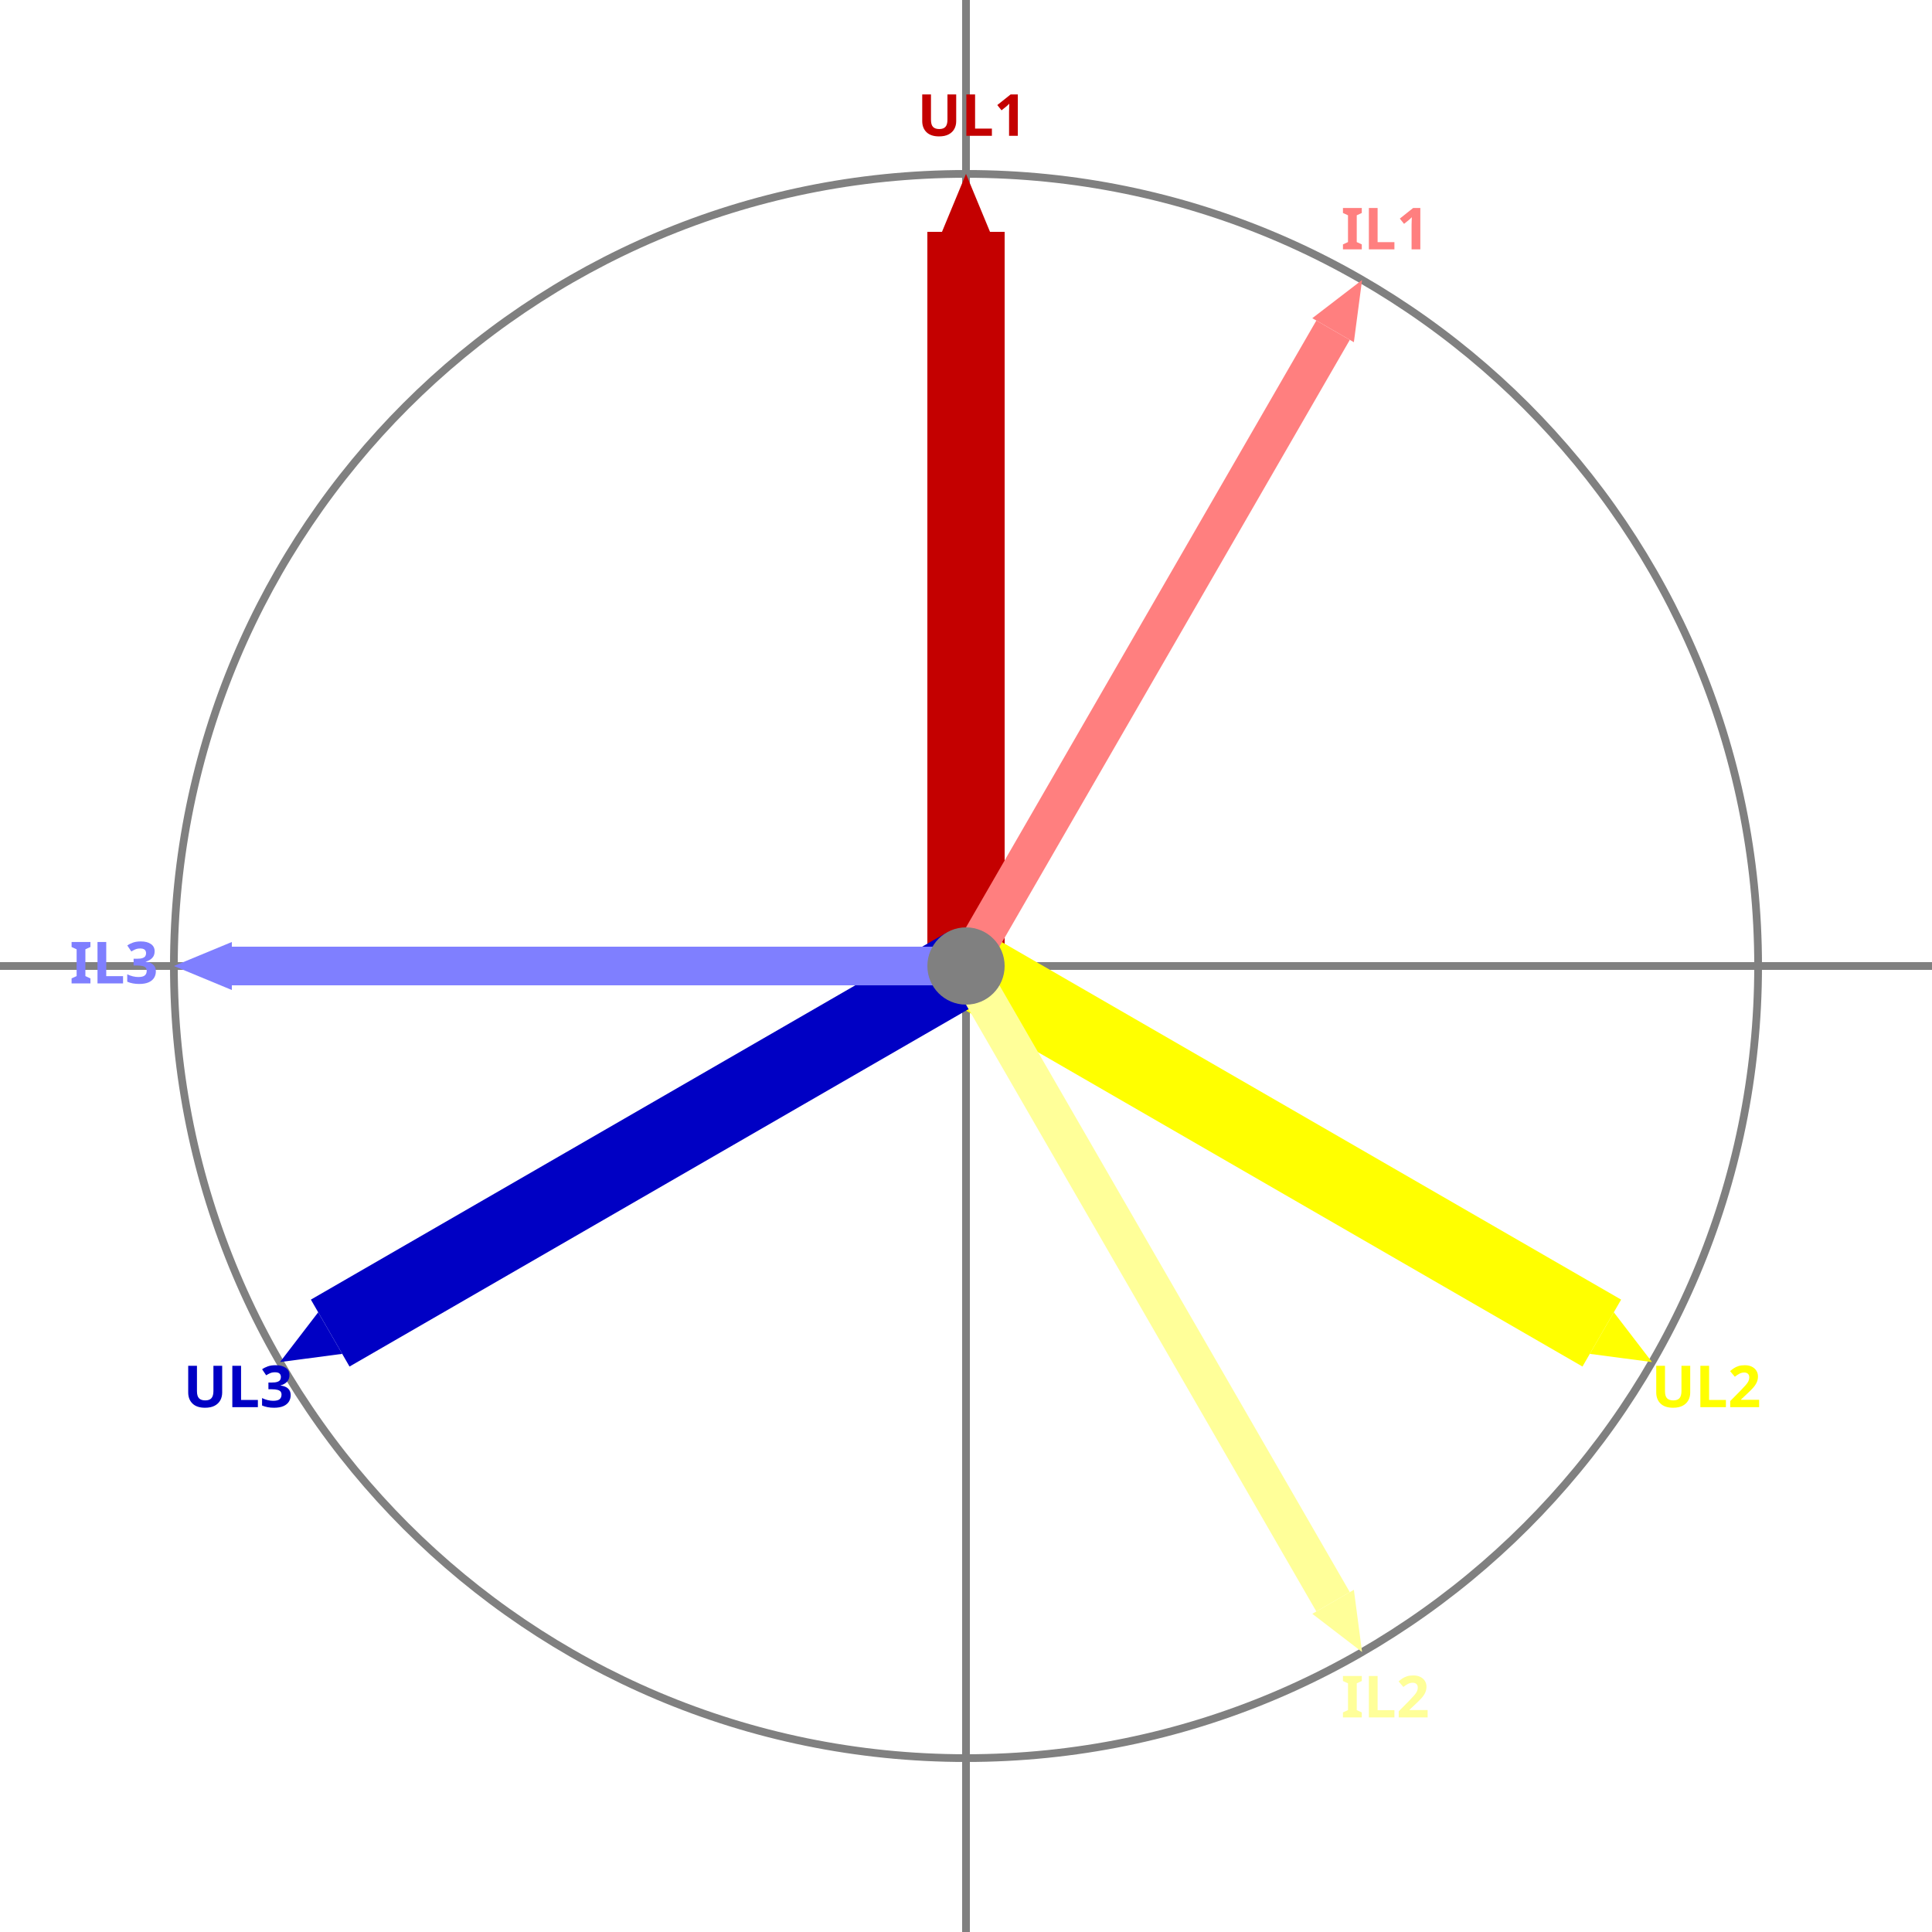
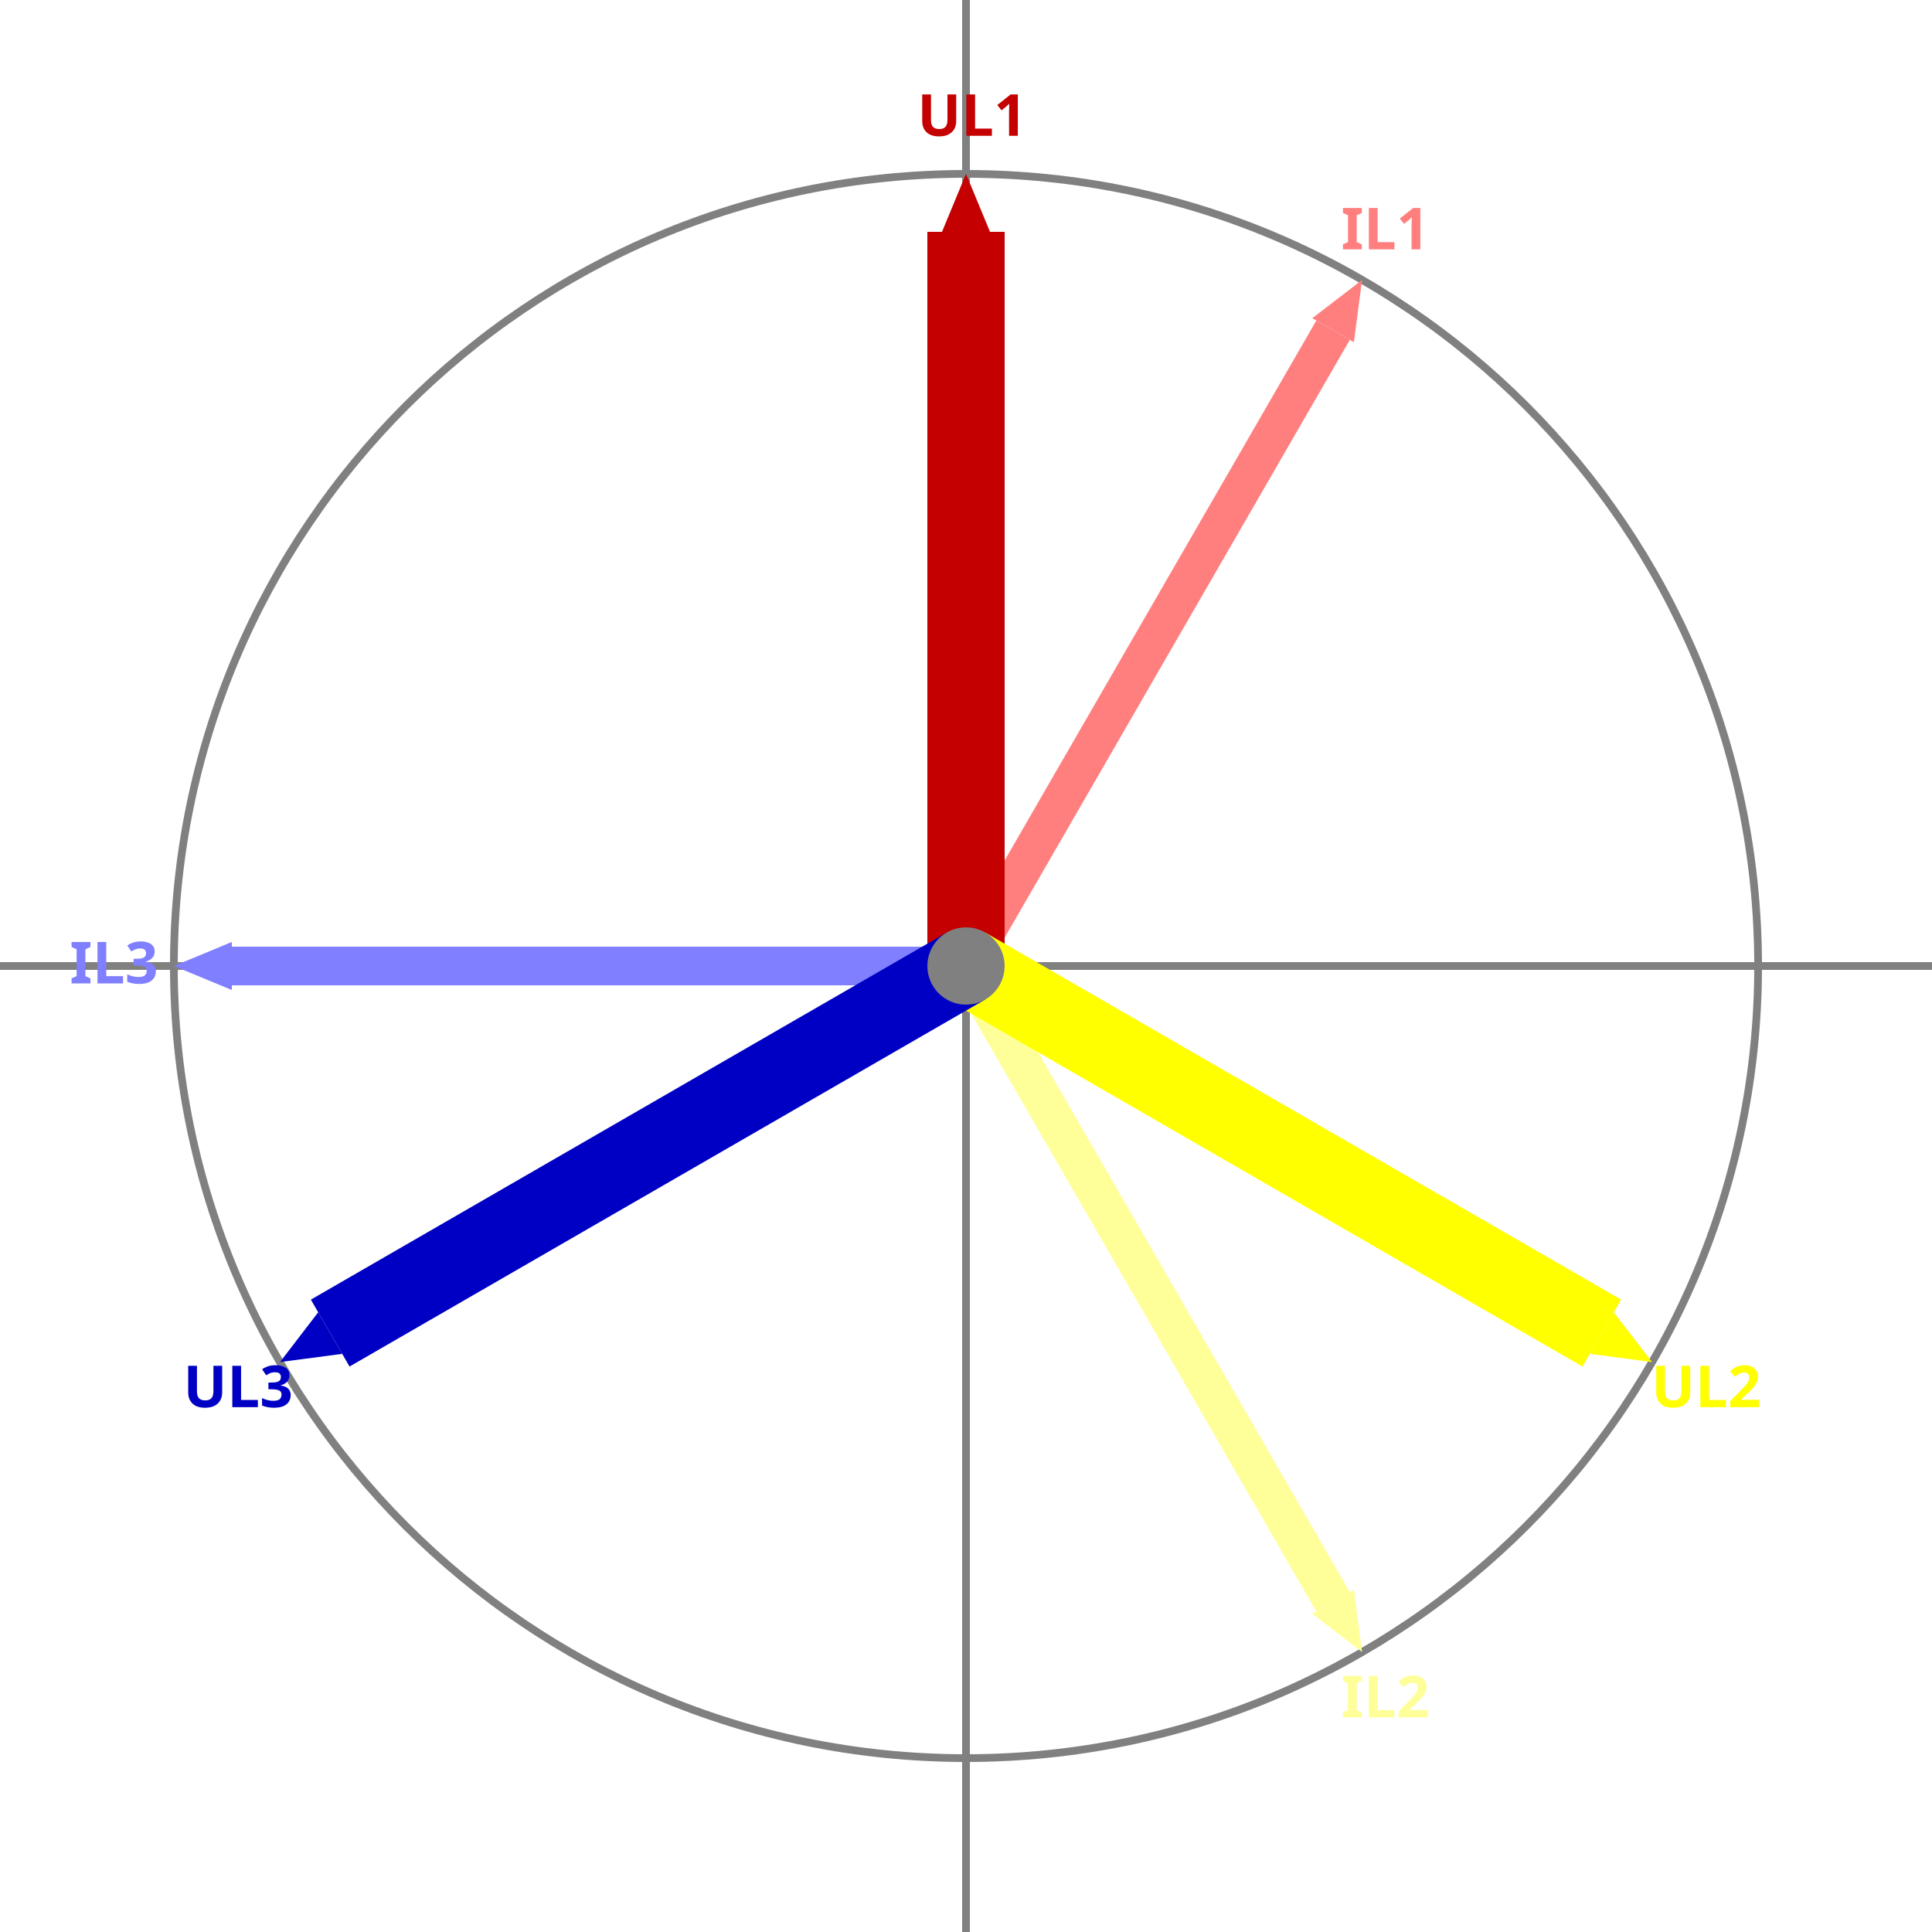
<svg xmlns="http://www.w3.org/2000/svg" width="705.556mm" height="705.556mm" viewBox="0 0 2000 2000" version="1.2" baseProfile="tiny">
  <defs>
</defs>
  <g fill="none" stroke="black" stroke-width="1" fill-rule="evenodd" stroke-linecap="square" stroke-linejoin="bevel">
    <g fill="none" stroke="#808080" stroke-opacity="1" stroke-width="8" stroke-linecap="square" stroke-linejoin="bevel" transform="matrix(1,0,0,1,0,0)" font-family="Sans" font-size="60" font-weight="570" font-style="normal">
      <polyline fill="none" vector-effect="none" points="0,1000 2000,1000 " />
      <polyline fill="none" vector-effect="none" points="1000,0 1000,2000 " />
      <path vector-effect="none" fill-rule="evenodd" d="M1820,1000 C1820,547.127 1452.87,180 1000,180 C547.127,180 180,547.127 180,1000 C180,1452.87 547.127,1820 1000,1820 C1452.87,1820 1820,1452.87 1820,1000 " />
+     </g>
+     <g fill="none" stroke="#ff7f7f" stroke-opacity="1" stroke-width="40" stroke-linecap="square" stroke-linejoin="bevel" transform="matrix(1,0,0,1,0,0)" font-family="Sans" font-size="60" font-weight="570" font-style="normal">
+       <polyline fill="none" vector-effect="none" points="1010,982.68 1370,359.141 " />
+     </g>
+     <g fill="none" stroke="none" transform="matrix(1,0,0,1,0,0)" font-family="Sans" font-size="60" font-weight="570" font-style="normal">
+       <path vector-effect="none" fill-rule="evenodd" d="M1410,289.859 L1401.52,354.247 L1358.48,329.394 L1410,289.859" />
+     </g>
+     <g fill="#ff7f7f" fill-opacity="1" stroke="none" transform="matrix(1,0,0,1,0,0)" font-family="Sans" font-size="60" font-weight="570" font-style="normal">
+       <path vector-effect="none" fill-rule="evenodd" d="M1410,289.859 L1401.52,354.247 L1358.48,329.394" />
+     </g>
+     <g fill="none" stroke="#ffff99" stroke-opacity="1" stroke-width="40" stroke-linecap="square" stroke-linejoin="bevel" transform="matrix(1,0,0,1,0,0)" font-family="Sans" font-size="60" font-weight="570" font-style="normal">
+       <polyline fill="none" vector-effect="none" points="1010,1017.32 1370,1640.86 " />
+     </g>
+     <g fill="none" stroke="none" transform="matrix(1,0,0,1,0,0)" font-family="Sans" font-size="60" font-weight="570" font-style="normal">
+       <path vector-effect="none" fill-rule="evenodd" d="M1410,1710.14 L1358.48,1670.61 L1401.52,1645.75 L1410,1710.14" />
+     </g>
+     <g fill="#ffff99" fill-opacity="1" stroke="none" transform="matrix(1,0,0,1,0,0)" font-family="Sans" font-size="60" font-weight="570" font-style="normal">
+       <path vector-effect="none" fill-rule="evenodd" d="M1410,1710.14 L1358.48,1670.61 L1401.52,1645.75" />
+     </g>
+     <g fill="none" stroke="#7f7fff" stroke-opacity="1" stroke-width="40" stroke-linecap="square" stroke-linejoin="bevel" transform="matrix(1,0,0,1,0,0)" font-family="Sans" font-size="60" font-weight="570" font-style="normal">
+       <polyline fill="none" vector-effect="none" points="980,1000 260,1000 " />
+     </g>
+     <g fill="none" stroke="none" transform="matrix(1,0,0,1,0,0)" font-family="Sans" font-size="60" font-weight="570" font-style="normal">
+       <path vector-effect="none" fill-rule="evenodd" d="M180,1000 L240,975.147 L240,1024.85 L180,1000" />
+     </g>
+     <g fill="#7f7fff" fill-opacity="1" stroke="none" transform="matrix(1,0,0,1,0,0)" font-family="Sans" font-size="60" font-weight="570" font-style="normal">
+       <path vector-effect="none" fill-rule="evenodd" d="M180,1000 L240,975.147 L240,1024.85" />
    </g>
    <g fill="none" stroke="#c40000" stroke-opacity="1" stroke-width="80" stroke-linecap="square" stroke-linejoin="bevel" transform="matrix(1,0,0,1,0,0)" font-family="Sans" font-size="60" font-weight="570" font-style="normal">
      <polyline fill="none" vector-effect="none" points="1000,960 1000,280 " />
    </g>
    <g fill="none" stroke="none" transform="matrix(1,0,0,1,0,0)" font-family="Sans" font-size="60" font-weight="570" font-style="normal">
      <path vector-effect="none" fill-rule="evenodd" d="M1000,180 L1024.85,240 L975.147,240 L1000,180" />
    </g>
    <g fill="#c40000" fill-opacity="1" stroke="none" transform="matrix(1,0,0,1,0,0)" font-family="Sans" font-size="60" font-weight="570" font-style="normal">
      <path vector-effect="none" fill-rule="evenodd" d="M1000,180 L1024.85,240 L975.147,240" />
    </g>
    <g fill="none" stroke="#ffff00" stroke-opacity="1" stroke-width="80" stroke-linecap="square" stroke-linejoin="bevel" transform="matrix(1,0,0,1,0,0)" font-family="Sans" font-size="60" font-weight="570" font-style="normal">
      <polyline fill="none" vector-effect="none" points="1034.64,1020 1623.54,1360 " />
    </g>
    <g fill="none" stroke="none" transform="matrix(1,0,0,1,0,0)" font-family="Sans" font-size="60" font-weight="570" font-style="normal">
      <path vector-effect="none" fill-rule="evenodd" d="M1710.14,1410 L1645.75,1401.52 L1670.61,1358.48 L1710.14,1410" />
    </g>
    <g fill="#ffff00" fill-opacity="1" stroke="none" transform="matrix(1,0,0,1,0,0)" font-family="Sans" font-size="60" font-weight="570" font-style="normal">
      <path vector-effect="none" fill-rule="evenodd" d="M1710.14,1410 L1645.75,1401.52 L1670.61,1358.48" />
    </g>
    <g fill="none" stroke="#0000c4" stroke-opacity="1" stroke-width="80" stroke-linecap="square" stroke-linejoin="bevel" transform="matrix(1,0,0,1,0,0)" font-family="Sans" font-size="60" font-weight="570" font-style="normal">
      <polyline fill="none" vector-effect="none" points="965.359,1020 376.462,1360 " />
    </g>
    <g fill="none" stroke="none" transform="matrix(1,0,0,1,0,0)" font-family="Sans" font-size="60" font-weight="570" font-style="normal">
      <path vector-effect="none" fill-rule="evenodd" d="M289.859,1410 L329.394,1358.48 L354.247,1401.52 L289.859,1410" />
    </g>
    <g fill="#0000c4" fill-opacity="1" stroke="none" transform="matrix(1,0,0,1,0,0)" font-family="Sans" font-size="60" font-weight="570" font-style="normal">
      <path vector-effect="none" fill-rule="evenodd" d="M289.859,1410 L329.394,1358.48 L354.247,1401.52" />
    </g>
-     <g fill="none" stroke="#ff7f7f" stroke-opacity="1" stroke-width="40" stroke-linecap="square" stroke-linejoin="bevel" transform="matrix(1,0,0,1,0,0)" font-family="Sans" font-size="60" font-weight="570" font-style="normal">
-       <polyline fill="none" vector-effect="none" points="1010,982.68 1370,359.141 " />
-     </g>
-     <g fill="none" stroke="none" transform="matrix(1,0,0,1,0,0)" font-family="Sans" font-size="60" font-weight="570" font-style="normal">
-       <path vector-effect="none" fill-rule="evenodd" d="M1410,289.859 L1401.52,354.247 L1358.48,329.394 L1410,289.859" />
-     </g>
-     <g fill="#ff7f7f" fill-opacity="1" stroke="none" transform="matrix(1,0,0,1,0,0)" font-family="Sans" font-size="60" font-weight="570" font-style="normal">
-       <path vector-effect="none" fill-rule="evenodd" d="M1410,289.859 L1401.52,354.247 L1358.48,329.394" />
-     </g>
-     <g fill="none" stroke="#ffff99" stroke-opacity="1" stroke-width="40" stroke-linecap="square" stroke-linejoin="bevel" transform="matrix(1,0,0,1,0,0)" font-family="Sans" font-size="60" font-weight="570" font-style="normal">
-       <polyline fill="none" vector-effect="none" points="1010,1017.32 1370,1640.86 " />
-     </g>
-     <g fill="none" stroke="none" transform="matrix(1,0,0,1,0,0)" font-family="Sans" font-size="60" font-weight="570" font-style="normal">
-       <path vector-effect="none" fill-rule="evenodd" d="M1410,1710.14 L1358.48,1670.61 L1401.52,1645.75 L1410,1710.14" />
-     </g>
-     <g fill="#ffff99" fill-opacity="1" stroke="none" transform="matrix(1,0,0,1,0,0)" font-family="Sans" font-size="60" font-weight="570" font-style="normal">
-       <path vector-effect="none" fill-rule="evenodd" d="M1410,1710.14 L1358.48,1670.61 L1401.52,1645.75" />
-     </g>
-     <g fill="none" stroke="#7f7fff" stroke-opacity="1" stroke-width="40" stroke-linecap="square" stroke-linejoin="bevel" transform="matrix(1,0,0,1,0,0)" font-family="Sans" font-size="60" font-weight="570" font-style="normal">
-       <polyline fill="none" vector-effect="none" points="980,1000 260,1000 " />
-     </g>
-     <g fill="none" stroke="none" transform="matrix(1,0,0,1,0,0)" font-family="Sans" font-size="60" font-weight="570" font-style="normal">
-       <path vector-effect="none" fill-rule="evenodd" d="M180,1000 L240,975.147 L240,1024.85 L180,1000" />
-     </g>
-     <g fill="#7f7fff" fill-opacity="1" stroke="none" transform="matrix(1,0,0,1,0,0)" font-family="Sans" font-size="60" font-weight="570" font-style="normal">
-       <path vector-effect="none" fill-rule="evenodd" d="M180,1000 L240,975.147 L240,1024.85" />
-     </g>
    <g fill="none" stroke="#c40000" stroke-opacity="1" stroke-width="1" stroke-linecap="square" stroke-linejoin="bevel" transform="matrix(1,0,0,1,0,0)" font-family="Sans" font-size="60" font-weight="570" font-style="normal">
      <text fill="#c40000" fill-opacity="1" stroke="none" xml:space="preserve" x="949.594" y="140.6" font-family="Sans" font-size="60" font-weight="570" font-style="normal">UL1</text>
    </g>
    <g fill="none" stroke="#ffff00" stroke-opacity="1" stroke-width="1" stroke-linecap="square" stroke-linejoin="bevel" transform="matrix(1,0,0,1,0,0)" font-family="Sans" font-size="60" font-weight="570" font-style="normal">
      <text fill="#ffff00" fill-opacity="1" stroke="none" xml:space="preserve" x="1709.44" y="1456.7" font-family="Sans" font-size="60" font-weight="570" font-style="normal">UL2</text>
    </g>
    <g fill="none" stroke="#0000c4" stroke-opacity="1" stroke-width="1" stroke-linecap="square" stroke-linejoin="bevel" transform="matrix(1,0,0,1,0,0)" font-family="Sans" font-size="60" font-weight="570" font-style="normal">
      <text fill="#0000c4" fill-opacity="1" stroke="none" xml:space="preserve" x="189.734" y="1456.7" font-family="Sans" font-size="60" font-weight="570" font-style="normal">UL3</text>
    </g>
    <g fill="none" stroke="#ff7f7f" stroke-opacity="1" stroke-width="1" stroke-linecap="square" stroke-linejoin="bevel" transform="matrix(1,0,0,1,0,0)" font-family="Sans" font-size="60" font-weight="570" font-style="normal">
      <text fill="#ff7f7f" fill-opacity="1" stroke="none" xml:space="preserve" x="1388.3" y="258.149" font-family="Sans" font-size="60" font-weight="570" font-style="normal">IL1</text>
    </g>
    <g fill="none" stroke="#ffff99" stroke-opacity="1" stroke-width="1" stroke-linecap="square" stroke-linejoin="bevel" transform="matrix(1,0,0,1,0,0)" font-family="Sans" font-size="60" font-weight="570" font-style="normal">
      <text fill="#ffff99" fill-opacity="1" stroke="none" xml:space="preserve" x="1388.3" y="1777.85" font-family="Sans" font-size="60" font-weight="570" font-style="normal">IL2</text>
    </g>
    <g fill="none" stroke="#7f7fff" stroke-opacity="1" stroke-width="1" stroke-linecap="square" stroke-linejoin="bevel" transform="matrix(1,0,0,1,0,0)" font-family="Sans" font-size="60" font-weight="570" font-style="normal">
      <text fill="#7f7fff" fill-opacity="1" stroke="none" xml:space="preserve" x="72.188" y="1018" font-family="Sans" font-size="60" font-weight="570" font-style="normal">IL3</text>
    </g>
    <g fill="#808080" fill-opacity="1" stroke="none" transform="matrix(1,0,0,1,0,0)" font-family="Sans" font-size="60" font-weight="570" font-style="normal">
      <circle cx="1000" cy="1000" r="40" />
    </g>
  </g>
</svg>
